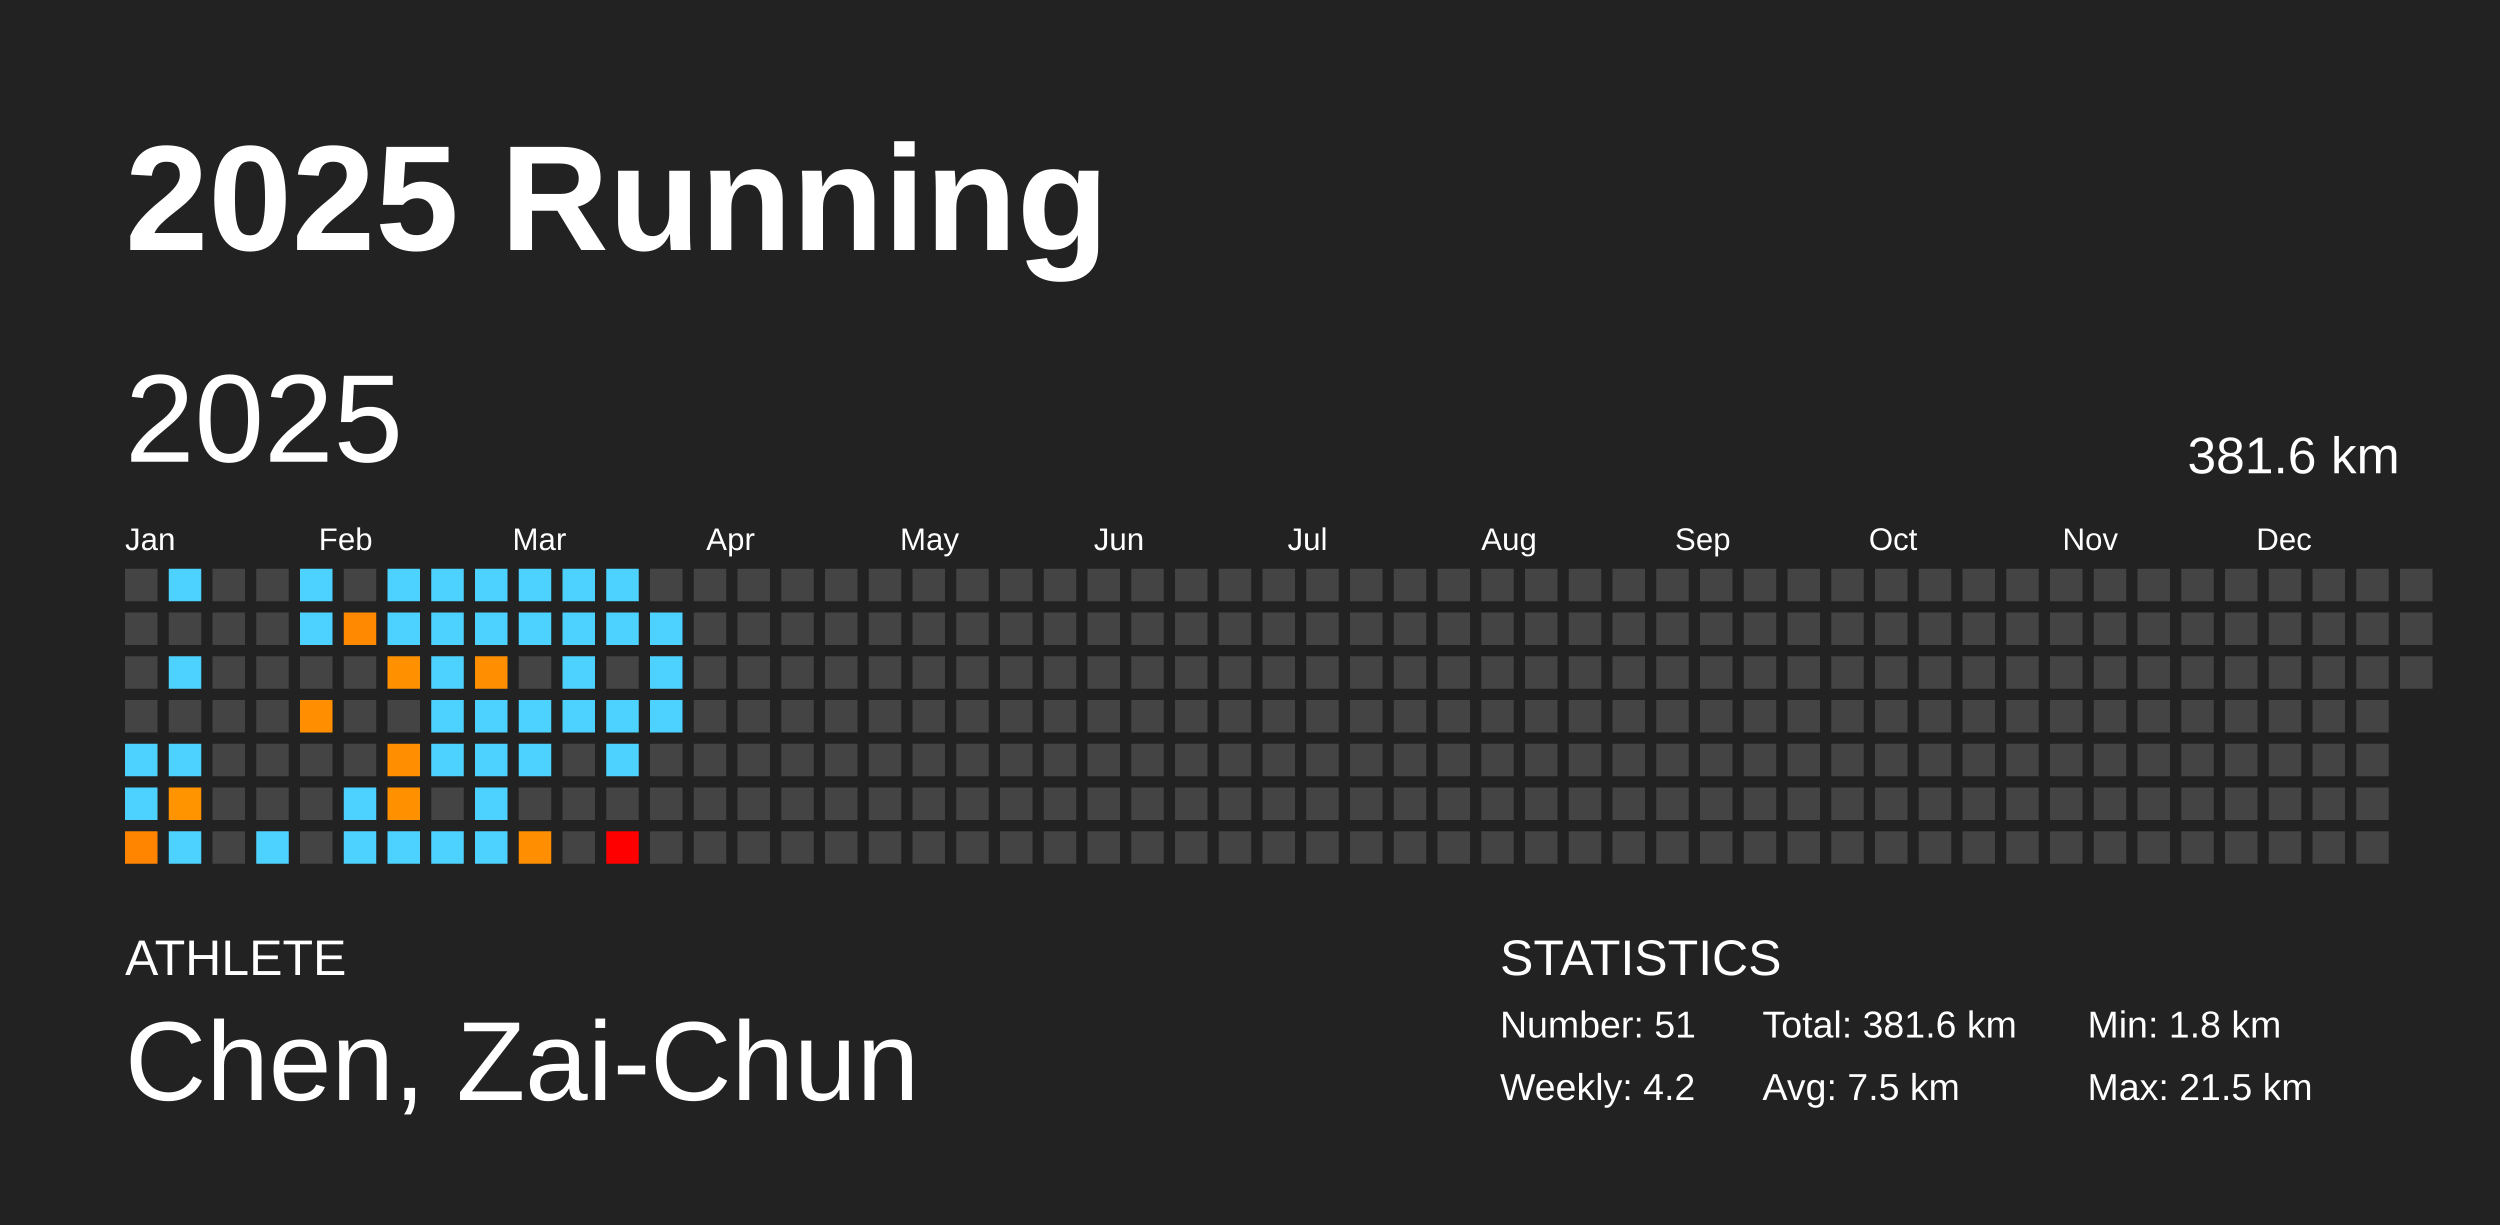
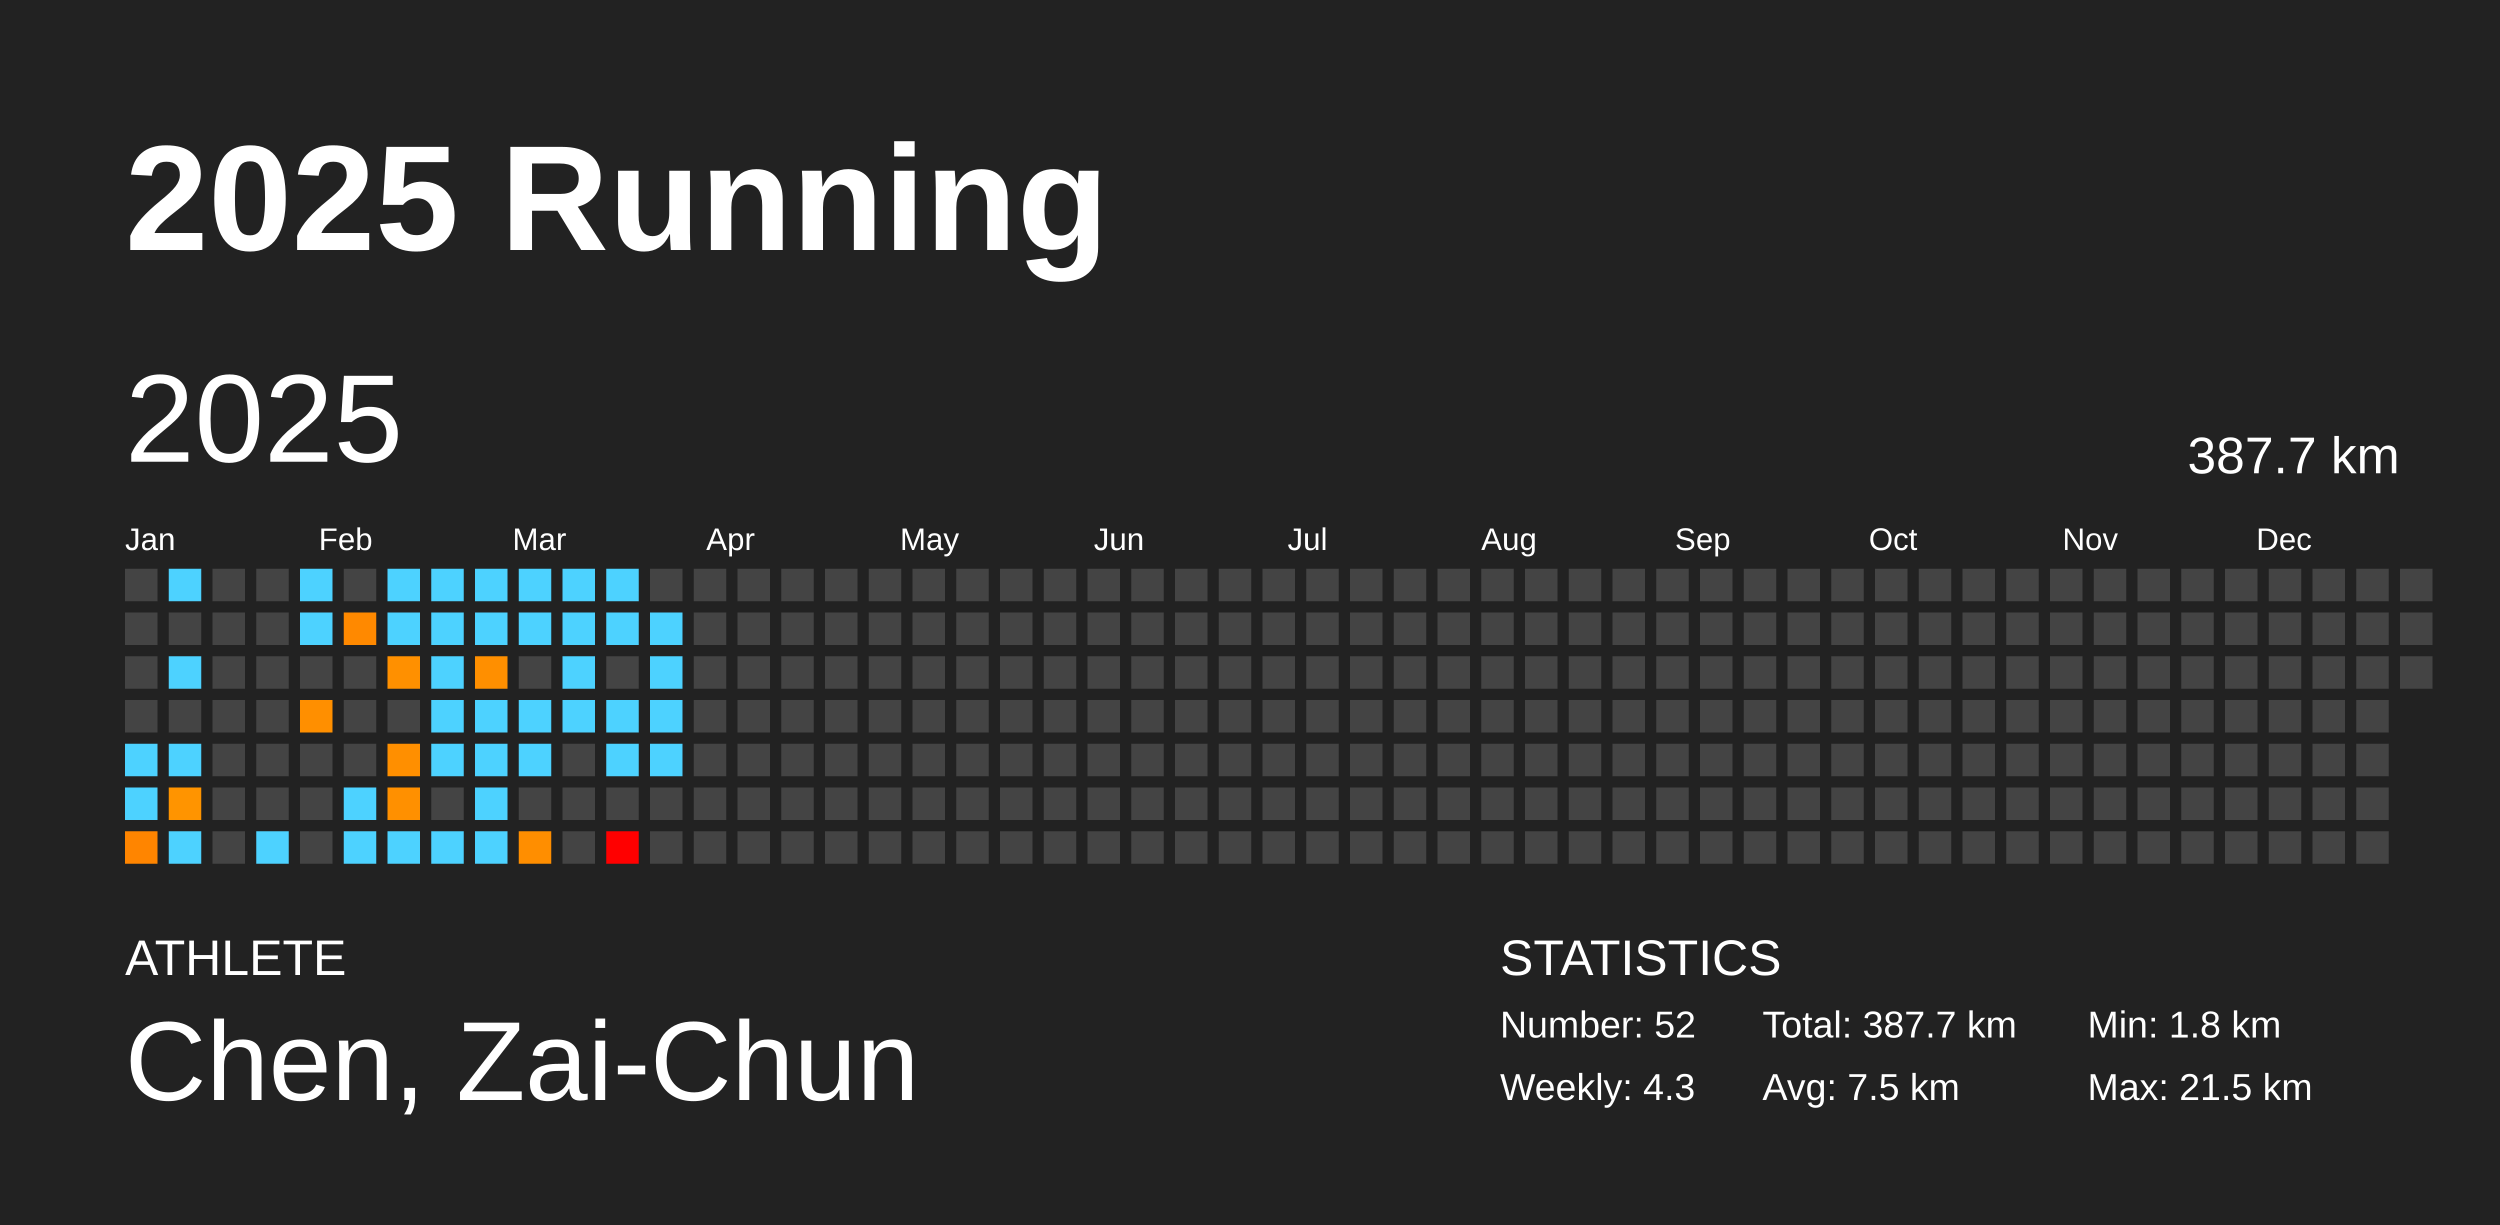
<svg xmlns="http://www.w3.org/2000/svg" baseProfile="full" height="98mm" version="1.1" viewBox="0,0,200,98" width="200mm">
  <defs />
  <rect fill="#222222" height="98" width="200" x="0" y="0" />
  <text fill="#FFFFFF" style="font-size:12px; font-family:Arial; font-weight:bold;" x="10" y="20">2025 Running</text>
  <text fill="#FFFFFF" style="font-size:4px; font-family:Arial" x="10" y="78">ATHLETE</text>
  <text fill="#FFFFFF" style="font-size:9px; font-family:Arial" x="10" y="88">Chen, Zai-Chun</text>
  <text fill="#FFFFFF" style="font-size:4px; font-family:Arial" x="120" y="78">STATISTICS</text>
-   <text fill="#FFFFFF" style="font-size:3px; font-family:Arial" x="120" y="83">Number: 51</text>
-   <text fill="#FFFFFF" style="font-size:3px; font-family:Arial" x="120" y="88">Weekly: 4.2</text>
-   <text fill="#FFFFFF" style="font-size:3px; font-family:Arial" x="141" y="83">Total: 381.6 km</text>
+   <text fill="#FFFFFF" style="font-size:3px; font-family:Arial" x="120" y="83">Number: 52</text>
+   <text fill="#FFFFFF" style="font-size:3px; font-family:Arial" x="120" y="88">Weekly: 4.3</text>
+   <text fill="#FFFFFF" style="font-size:3px; font-family:Arial" x="141" y="83">Total: 387.7 km</text>
  <text fill="#FFFFFF" style="font-size:3px; font-family:Arial" x="141" y="88">Avg: 7.5 km</text>
  <text fill="#FFFFFF" style="font-size:3px; font-family:Arial" x="167" y="83">Min: 1.8 km</text>
  <text fill="#FFFFFF" style="font-size:3px; font-family:Arial" x="167" y="88">Max: 21.5 km</text>
  <text dominant-baseline="hanging" fill="#FFFFFF" style="font-size:10.0px; font-family:Arial;" x="10" y="30">2025</text>
-   <text dominant-baseline="hanging" fill="#FFFFFF" style="font-size:4.125px; font-family:Arial;" x="175" y="35">381.6 km</text>
+   <text dominant-baseline="hanging" fill="#FFFFFF" style="font-size:4.125px; font-family:Arial;" x="175" y="35">387.7 km</text>
  <text fill="#FFFFFF" style="font-size:2.5px; font-family:Arial" x="10.0" y="44">Jan</text>
  <text fill="#FFFFFF" style="font-size:2.5px; font-family:Arial" x="25.5" y="44">Feb</text>
  <text fill="#FFFFFF" style="font-size:2.5px; font-family:Arial" x="41.0" y="44">Mar</text>
  <text fill="#FFFFFF" style="font-size:2.5px; font-family:Arial" x="56.5" y="44">Apr</text>
  <text fill="#FFFFFF" style="font-size:2.5px; font-family:Arial" x="72.0" y="44">May</text>
  <text fill="#FFFFFF" style="font-size:2.5px; font-family:Arial" x="87.5" y="44">Jun</text>
  <text fill="#FFFFFF" style="font-size:2.5px; font-family:Arial" x="103.0" y="44">Jul</text>
  <text fill="#FFFFFF" style="font-size:2.5px; font-family:Arial" x="118.5" y="44">Aug</text>
  <text fill="#FFFFFF" style="font-size:2.5px; font-family:Arial" x="134.0" y="44">Sep</text>
  <text fill="#FFFFFF" style="font-size:2.5px; font-family:Arial" x="149.5" y="44">Oct</text>
  <text fill="#FFFFFF" style="font-size:2.5px; font-family:Arial" x="165.0" y="44">Nov</text>
  <text fill="#FFFFFF" style="font-size:2.5px; font-family:Arial" x="180.5" y="44">Dec</text>
  <rect fill="#444444" height="2.6" width="2.6" x="10.0" y="45.5" />
  <rect fill="#444444" height="2.6" width="2.6" x="10.0" y="49.0" />
  <rect fill="#444444" height="2.6" width="2.6" x="10.0" y="52.5" />
  <rect fill="#444444" height="2.6" width="2.6" x="10.0" y="56.0" />
  <rect fill="#4dd2ff" height="2.6" width="2.6" x="10.0" y="59.5" />
  <rect fill="#4dd2ff" height="2.6" width="2.6" x="10.0" y="63.0" />
  <rect fill="#ff8500" height="2.6" width="2.6" x="10.0" y="66.5" />
  <rect fill="#4dd2ff" height="2.6" width="2.6" x="13.5" y="45.5" />
  <rect fill="#444444" height="2.6" width="2.6" x="13.5" y="49.0" />
  <rect fill="#4dd2ff" height="2.6" width="2.6" x="13.5" y="52.5" />
  <rect fill="#444444" height="2.6" width="2.6" x="13.5" y="56.0" />
  <rect fill="#4dd2ff" height="2.6" width="2.6" x="13.5" y="59.5" />
  <rect fill="#ff9400" height="2.6" width="2.6" x="13.5" y="63.0" />
  <rect fill="#4dd2ff" height="2.6" width="2.6" x="13.5" y="66.5" />
  <rect fill="#444444" height="2.6" width="2.6" x="17.0" y="45.5" />
  <rect fill="#444444" height="2.6" width="2.6" x="17.0" y="49.0" />
  <rect fill="#444444" height="2.6" width="2.6" x="17.0" y="52.5" />
  <rect fill="#444444" height="2.6" width="2.6" x="17.0" y="56.0" />
  <rect fill="#444444" height="2.6" width="2.6" x="17.0" y="59.5" />
  <rect fill="#444444" height="2.6" width="2.6" x="17.0" y="63.0" />
  <rect fill="#444444" height="2.6" width="2.6" x="17.0" y="66.5" />
  <rect fill="#444444" height="2.6" width="2.6" x="20.5" y="45.5" />
  <rect fill="#444444" height="2.6" width="2.6" x="20.5" y="49.0" />
  <rect fill="#444444" height="2.6" width="2.6" x="20.5" y="52.5" />
  <rect fill="#444444" height="2.6" width="2.6" x="20.5" y="56.0" />
  <rect fill="#444444" height="2.6" width="2.6" x="20.5" y="59.5" />
  <rect fill="#444444" height="2.6" width="2.6" x="20.5" y="63.0" />
  <rect fill="#4dd2ff" height="2.6" width="2.6" x="20.5" y="66.5" />
  <rect fill="#4dd2ff" height="2.6" width="2.6" x="24.0" y="45.5" />
  <rect fill="#4dd2ff" height="2.6" width="2.6" x="24.0" y="49.0" />
  <rect fill="#444444" height="2.6" width="2.6" x="24.0" y="52.5" />
  <rect fill="#ff8f00" height="2.6" width="2.6" x="24.0" y="56.0" />
  <rect fill="#444444" height="2.6" width="2.6" x="24.0" y="59.5" />
  <rect fill="#444444" height="2.6" width="2.6" x="24.0" y="63.0" />
  <rect fill="#444444" height="2.6" width="2.6" x="24.0" y="66.5" />
  <rect fill="#444444" height="2.6" width="2.6" x="27.5" y="45.5" />
  <rect fill="#ff8900" height="2.6" width="2.6" x="27.5" y="49.0" />
  <rect fill="#444444" height="2.6" width="2.6" x="27.5" y="52.5" />
  <rect fill="#444444" height="2.6" width="2.6" x="27.5" y="56.0" />
  <rect fill="#444444" height="2.6" width="2.6" x="27.5" y="59.5" />
  <rect fill="#4dd2ff" height="2.6" width="2.6" x="27.5" y="63.0" />
  <rect fill="#4dd2ff" height="2.6" width="2.6" x="27.5" y="66.5" />
  <rect fill="#4dd2ff" height="2.6" width="2.6" x="31.0" y="45.5" />
  <rect fill="#4dd2ff" height="2.6" width="2.6" x="31.0" y="49.0" />
  <rect fill="#ff9000" height="2.6" width="2.6" x="31.0" y="52.5" />
  <rect fill="#444444" height="2.6" width="2.6" x="31.0" y="56.0" />
  <rect fill="#ff8f00" height="2.6" width="2.6" x="31.0" y="59.5" />
  <rect fill="#ff9000" height="2.6" width="2.6" x="31.0" y="63.0" />
  <rect fill="#4dd2ff" height="2.6" width="2.6" x="31.0" y="66.5" />
  <rect fill="#4dd2ff" height="2.6" width="2.6" x="34.5" y="45.5" />
  <rect fill="#4dd2ff" height="2.6" width="2.6" x="34.5" y="49.0" />
  <rect fill="#4dd2ff" height="2.6" width="2.6" x="34.5" y="52.5" />
  <rect fill="#4dd2ff" height="2.6" width="2.6" x="34.5" y="56.0" />
  <rect fill="#4dd2ff" height="2.6" width="2.6" x="34.5" y="59.5" />
  <rect fill="#444444" height="2.6" width="2.6" x="34.5" y="63.0" />
  <rect fill="#4dd2ff" height="2.6" width="2.6" x="34.5" y="66.5" />
  <rect fill="#4dd2ff" height="2.6" width="2.6" x="38.0" y="45.5" />
  <rect fill="#4dd2ff" height="2.6" width="2.6" x="38.0" y="49.0" />
  <rect fill="#ff8f00" height="2.6" width="2.6" x="38.0" y="52.5" />
  <rect fill="#4dd2ff" height="2.6" width="2.6" x="38.0" y="56.0" />
  <rect fill="#4dd2ff" height="2.6" width="2.6" x="38.0" y="59.5" />
  <rect fill="#4dd2ff" height="2.6" width="2.6" x="38.0" y="63.0" />
  <rect fill="#4dd2ff" height="2.6" width="2.6" x="38.0" y="66.5" />
  <rect fill="#4dd2ff" height="2.6" width="2.6" x="41.5" y="45.5" />
  <rect fill="#4dd2ff" height="2.6" width="2.6" x="41.5" y="49.0" />
  <rect fill="#444444" height="2.6" width="2.6" x="41.5" y="52.5" />
  <rect fill="#4dd2ff" height="2.6" width="2.6" x="41.5" y="56.0" />
  <rect fill="#4dd2ff" height="2.6" width="2.6" x="41.5" y="59.5" />
  <rect fill="#444444" height="2.6" width="2.6" x="41.5" y="63.0" />
  <rect fill="#ff8e00" height="2.6" width="2.6" x="41.5" y="66.5" />
  <rect fill="#4dd2ff" height="2.6" width="2.6" x="45.0" y="45.5" />
  <rect fill="#4dd2ff" height="2.6" width="2.6" x="45.0" y="49.0" />
  <rect fill="#4dd2ff" height="2.6" width="2.6" x="45.0" y="52.5" />
  <rect fill="#4dd2ff" height="2.6" width="2.6" x="45.0" y="56.0" />
  <rect fill="#444444" height="2.6" width="2.6" x="45.0" y="59.5" />
  <rect fill="#444444" height="2.6" width="2.6" x="45.0" y="63.0" />
  <rect fill="#444444" height="2.6" width="2.6" x="45.0" y="66.5" />
  <rect fill="#4dd2ff" height="2.6" width="2.6" x="48.5" y="45.5" />
  <rect fill="#4dd2ff" height="2.6" width="2.6" x="48.5" y="49.0" />
  <rect fill="#444444" height="2.6" width="2.6" x="48.5" y="52.5" />
  <rect fill="#4dd2ff" height="2.6" width="2.6" x="48.5" y="56.0" />
  <rect fill="#4dd2ff" height="2.6" width="2.6" x="48.5" y="59.5" />
  <rect fill="#444444" height="2.6" width="2.6" x="48.5" y="63.0" />
  <rect fill="red" height="2.6" width="2.6" x="48.5" y="66.5" />
  <rect fill="#444444" height="2.6" width="2.6" x="52.0" y="45.5" />
  <rect fill="#4dd2ff" height="2.6" width="2.6" x="52.0" y="49.0" />
  <rect fill="#4dd2ff" height="2.6" width="2.6" x="52.0" y="52.5" />
  <rect fill="#4dd2ff" height="2.6" width="2.6" x="52.0" y="56.0" />
-   <rect fill="#444444" height="2.6" width="2.6" x="52.0" y="59.5" />
+   <rect fill="#4dd2ff" height="2.6" width="2.6" x="52.0" y="59.5" />
  <rect fill="#444444" height="2.6" width="2.6" x="52.0" y="63.0" />
  <rect fill="#444444" height="2.6" width="2.6" x="52.0" y="66.5" />
  <rect fill="#444444" height="2.6" width="2.6" x="55.5" y="45.5" />
  <rect fill="#444444" height="2.6" width="2.6" x="55.5" y="49.0" />
  <rect fill="#444444" height="2.6" width="2.6" x="55.5" y="52.5" />
  <rect fill="#444444" height="2.6" width="2.6" x="55.5" y="56.0" />
  <rect fill="#444444" height="2.6" width="2.6" x="55.5" y="59.5" />
  <rect fill="#444444" height="2.6" width="2.6" x="55.5" y="63.0" />
  <rect fill="#444444" height="2.6" width="2.6" x="55.5" y="66.5" />
  <rect fill="#444444" height="2.6" width="2.6" x="59.0" y="45.5" />
  <rect fill="#444444" height="2.6" width="2.6" x="59.0" y="49.0" />
  <rect fill="#444444" height="2.6" width="2.6" x="59.0" y="52.5" />
  <rect fill="#444444" height="2.6" width="2.6" x="59.0" y="56.0" />
  <rect fill="#444444" height="2.6" width="2.6" x="59.0" y="59.5" />
  <rect fill="#444444" height="2.6" width="2.6" x="59.0" y="63.0" />
  <rect fill="#444444" height="2.6" width="2.6" x="59.0" y="66.5" />
  <rect fill="#444444" height="2.6" width="2.6" x="62.5" y="45.5" />
  <rect fill="#444444" height="2.6" width="2.6" x="62.5" y="49.0" />
  <rect fill="#444444" height="2.6" width="2.6" x="62.5" y="52.5" />
  <rect fill="#444444" height="2.6" width="2.6" x="62.5" y="56.0" />
  <rect fill="#444444" height="2.6" width="2.6" x="62.5" y="59.5" />
  <rect fill="#444444" height="2.6" width="2.6" x="62.5" y="63.0" />
  <rect fill="#444444" height="2.6" width="2.6" x="62.5" y="66.5" />
  <rect fill="#444444" height="2.6" width="2.6" x="66.0" y="45.5" />
  <rect fill="#444444" height="2.6" width="2.6" x="66.0" y="49.0" />
  <rect fill="#444444" height="2.6" width="2.6" x="66.0" y="52.5" />
  <rect fill="#444444" height="2.6" width="2.6" x="66.0" y="56.0" />
  <rect fill="#444444" height="2.6" width="2.6" x="66.0" y="59.5" />
  <rect fill="#444444" height="2.6" width="2.6" x="66.0" y="63.0" />
  <rect fill="#444444" height="2.6" width="2.6" x="66.0" y="66.5" />
  <rect fill="#444444" height="2.6" width="2.6" x="69.5" y="45.5" />
  <rect fill="#444444" height="2.6" width="2.6" x="69.5" y="49.0" />
  <rect fill="#444444" height="2.6" width="2.6" x="69.5" y="52.5" />
  <rect fill="#444444" height="2.6" width="2.6" x="69.5" y="56.0" />
  <rect fill="#444444" height="2.6" width="2.6" x="69.5" y="59.5" />
  <rect fill="#444444" height="2.6" width="2.6" x="69.5" y="63.0" />
  <rect fill="#444444" height="2.6" width="2.6" x="69.5" y="66.5" />
  <rect fill="#444444" height="2.6" width="2.6" x="73.0" y="45.5" />
  <rect fill="#444444" height="2.6" width="2.6" x="73.0" y="49.0" />
  <rect fill="#444444" height="2.6" width="2.6" x="73.0" y="52.5" />
  <rect fill="#444444" height="2.6" width="2.6" x="73.0" y="56.0" />
  <rect fill="#444444" height="2.6" width="2.6" x="73.0" y="59.5" />
  <rect fill="#444444" height="2.6" width="2.6" x="73.0" y="63.0" />
  <rect fill="#444444" height="2.6" width="2.6" x="73.0" y="66.5" />
  <rect fill="#444444" height="2.6" width="2.6" x="76.5" y="45.5" />
  <rect fill="#444444" height="2.6" width="2.6" x="76.5" y="49.0" />
  <rect fill="#444444" height="2.6" width="2.6" x="76.5" y="52.5" />
  <rect fill="#444444" height="2.6" width="2.6" x="76.5" y="56.0" />
  <rect fill="#444444" height="2.6" width="2.6" x="76.5" y="59.5" />
  <rect fill="#444444" height="2.6" width="2.6" x="76.5" y="63.0" />
  <rect fill="#444444" height="2.6" width="2.6" x="76.5" y="66.5" />
  <rect fill="#444444" height="2.6" width="2.6" x="80.0" y="45.5" />
  <rect fill="#444444" height="2.6" width="2.6" x="80.0" y="49.0" />
  <rect fill="#444444" height="2.6" width="2.6" x="80.0" y="52.5" />
  <rect fill="#444444" height="2.6" width="2.6" x="80.0" y="56.0" />
  <rect fill="#444444" height="2.6" width="2.6" x="80.0" y="59.5" />
  <rect fill="#444444" height="2.6" width="2.6" x="80.0" y="63.0" />
  <rect fill="#444444" height="2.6" width="2.6" x="80.0" y="66.5" />
  <rect fill="#444444" height="2.6" width="2.6" x="83.5" y="45.5" />
  <rect fill="#444444" height="2.6" width="2.6" x="83.5" y="49.0" />
  <rect fill="#444444" height="2.6" width="2.6" x="83.5" y="52.5" />
  <rect fill="#444444" height="2.6" width="2.6" x="83.5" y="56.0" />
  <rect fill="#444444" height="2.6" width="2.6" x="83.5" y="59.5" />
  <rect fill="#444444" height="2.6" width="2.6" x="83.5" y="63.0" />
  <rect fill="#444444" height="2.6" width="2.6" x="83.5" y="66.5" />
  <rect fill="#444444" height="2.6" width="2.6" x="87.0" y="45.5" />
  <rect fill="#444444" height="2.6" width="2.6" x="87.0" y="49.0" />
  <rect fill="#444444" height="2.6" width="2.6" x="87.0" y="52.5" />
  <rect fill="#444444" height="2.6" width="2.6" x="87.0" y="56.0" />
  <rect fill="#444444" height="2.6" width="2.6" x="87.0" y="59.5" />
  <rect fill="#444444" height="2.6" width="2.6" x="87.0" y="63.0" />
  <rect fill="#444444" height="2.6" width="2.6" x="87.0" y="66.5" />
  <rect fill="#444444" height="2.6" width="2.6" x="90.5" y="45.5" />
  <rect fill="#444444" height="2.6" width="2.6" x="90.5" y="49.0" />
  <rect fill="#444444" height="2.6" width="2.6" x="90.5" y="52.5" />
  <rect fill="#444444" height="2.6" width="2.6" x="90.5" y="56.0" />
  <rect fill="#444444" height="2.6" width="2.6" x="90.5" y="59.5" />
  <rect fill="#444444" height="2.6" width="2.6" x="90.5" y="63.0" />
  <rect fill="#444444" height="2.6" width="2.6" x="90.5" y="66.5" />
  <rect fill="#444444" height="2.6" width="2.6" x="94.0" y="45.5" />
  <rect fill="#444444" height="2.6" width="2.6" x="94.0" y="49.0" />
  <rect fill="#444444" height="2.6" width="2.6" x="94.0" y="52.5" />
  <rect fill="#444444" height="2.6" width="2.6" x="94.0" y="56.0" />
  <rect fill="#444444" height="2.6" width="2.6" x="94.0" y="59.5" />
  <rect fill="#444444" height="2.6" width="2.6" x="94.0" y="63.0" />
  <rect fill="#444444" height="2.6" width="2.6" x="94.0" y="66.5" />
  <rect fill="#444444" height="2.6" width="2.6" x="97.5" y="45.5" />
  <rect fill="#444444" height="2.6" width="2.6" x="97.5" y="49.0" />
  <rect fill="#444444" height="2.6" width="2.6" x="97.5" y="52.5" />
  <rect fill="#444444" height="2.6" width="2.6" x="97.5" y="56.0" />
  <rect fill="#444444" height="2.6" width="2.6" x="97.5" y="59.5" />
  <rect fill="#444444" height="2.6" width="2.6" x="97.5" y="63.0" />
  <rect fill="#444444" height="2.6" width="2.6" x="97.5" y="66.5" />
  <rect fill="#444444" height="2.6" width="2.6" x="101.0" y="45.5" />
  <rect fill="#444444" height="2.6" width="2.6" x="101.0" y="49.0" />
  <rect fill="#444444" height="2.6" width="2.6" x="101.0" y="52.5" />
  <rect fill="#444444" height="2.6" width="2.6" x="101.0" y="56.0" />
  <rect fill="#444444" height="2.6" width="2.6" x="101.0" y="59.5" />
  <rect fill="#444444" height="2.6" width="2.6" x="101.0" y="63.0" />
  <rect fill="#444444" height="2.6" width="2.6" x="101.0" y="66.5" />
  <rect fill="#444444" height="2.6" width="2.6" x="104.5" y="45.5" />
  <rect fill="#444444" height="2.6" width="2.6" x="104.5" y="49.0" />
  <rect fill="#444444" height="2.6" width="2.6" x="104.5" y="52.5" />
  <rect fill="#444444" height="2.6" width="2.6" x="104.5" y="56.0" />
  <rect fill="#444444" height="2.6" width="2.6" x="104.5" y="59.5" />
  <rect fill="#444444" height="2.6" width="2.6" x="104.5" y="63.0" />
  <rect fill="#444444" height="2.6" width="2.6" x="104.5" y="66.5" />
  <rect fill="#444444" height="2.6" width="2.6" x="108.0" y="45.5" />
  <rect fill="#444444" height="2.6" width="2.6" x="108.0" y="49.0" />
  <rect fill="#444444" height="2.6" width="2.6" x="108.0" y="52.5" />
  <rect fill="#444444" height="2.6" width="2.6" x="108.0" y="56.0" />
  <rect fill="#444444" height="2.6" width="2.6" x="108.0" y="59.5" />
  <rect fill="#444444" height="2.6" width="2.6" x="108.0" y="63.0" />
  <rect fill="#444444" height="2.6" width="2.6" x="108.0" y="66.5" />
  <rect fill="#444444" height="2.6" width="2.6" x="111.5" y="45.5" />
  <rect fill="#444444" height="2.6" width="2.6" x="111.5" y="49.0" />
  <rect fill="#444444" height="2.6" width="2.6" x="111.5" y="52.5" />
  <rect fill="#444444" height="2.6" width="2.6" x="111.5" y="56.0" />
  <rect fill="#444444" height="2.6" width="2.6" x="111.5" y="59.5" />
  <rect fill="#444444" height="2.6" width="2.6" x="111.5" y="63.0" />
  <rect fill="#444444" height="2.6" width="2.6" x="111.5" y="66.5" />
  <rect fill="#444444" height="2.6" width="2.6" x="115.0" y="45.5" />
  <rect fill="#444444" height="2.6" width="2.6" x="115.0" y="49.0" />
  <rect fill="#444444" height="2.6" width="2.6" x="115.0" y="52.5" />
  <rect fill="#444444" height="2.6" width="2.6" x="115.0" y="56.0" />
  <rect fill="#444444" height="2.6" width="2.6" x="115.0" y="59.5" />
  <rect fill="#444444" height="2.6" width="2.6" x="115.0" y="63.0" />
  <rect fill="#444444" height="2.6" width="2.6" x="115.0" y="66.5" />
  <rect fill="#444444" height="2.6" width="2.6" x="118.5" y="45.5" />
  <rect fill="#444444" height="2.6" width="2.6" x="118.5" y="49.0" />
  <rect fill="#444444" height="2.6" width="2.6" x="118.5" y="52.5" />
  <rect fill="#444444" height="2.6" width="2.6" x="118.5" y="56.0" />
  <rect fill="#444444" height="2.6" width="2.6" x="118.5" y="59.5" />
  <rect fill="#444444" height="2.6" width="2.6" x="118.5" y="63.0" />
  <rect fill="#444444" height="2.6" width="2.6" x="118.5" y="66.5" />
  <rect fill="#444444" height="2.6" width="2.6" x="122.0" y="45.5" />
  <rect fill="#444444" height="2.6" width="2.6" x="122.0" y="49.0" />
  <rect fill="#444444" height="2.6" width="2.6" x="122.0" y="52.5" />
  <rect fill="#444444" height="2.6" width="2.6" x="122.0" y="56.0" />
  <rect fill="#444444" height="2.6" width="2.6" x="122.0" y="59.5" />
  <rect fill="#444444" height="2.6" width="2.6" x="122.0" y="63.0" />
  <rect fill="#444444" height="2.6" width="2.6" x="122.0" y="66.5" />
  <rect fill="#444444" height="2.6" width="2.6" x="125.5" y="45.5" />
  <rect fill="#444444" height="2.6" width="2.6" x="125.5" y="49.0" />
  <rect fill="#444444" height="2.6" width="2.6" x="125.5" y="52.5" />
  <rect fill="#444444" height="2.6" width="2.6" x="125.5" y="56.0" />
  <rect fill="#444444" height="2.6" width="2.6" x="125.5" y="59.5" />
  <rect fill="#444444" height="2.6" width="2.6" x="125.5" y="63.0" />
  <rect fill="#444444" height="2.6" width="2.6" x="125.5" y="66.5" />
  <rect fill="#444444" height="2.6" width="2.6" x="129.0" y="45.5" />
  <rect fill="#444444" height="2.6" width="2.6" x="129.0" y="49.0" />
  <rect fill="#444444" height="2.6" width="2.6" x="129.0" y="52.5" />
  <rect fill="#444444" height="2.6" width="2.6" x="129.0" y="56.0" />
  <rect fill="#444444" height="2.6" width="2.6" x="129.0" y="59.5" />
  <rect fill="#444444" height="2.6" width="2.6" x="129.0" y="63.0" />
  <rect fill="#444444" height="2.6" width="2.6" x="129.0" y="66.5" />
  <rect fill="#444444" height="2.6" width="2.6" x="132.5" y="45.5" />
  <rect fill="#444444" height="2.6" width="2.6" x="132.5" y="49.0" />
  <rect fill="#444444" height="2.6" width="2.6" x="132.5" y="52.5" />
  <rect fill="#444444" height="2.6" width="2.6" x="132.5" y="56.0" />
  <rect fill="#444444" height="2.6" width="2.6" x="132.5" y="59.5" />
  <rect fill="#444444" height="2.6" width="2.6" x="132.5" y="63.0" />
  <rect fill="#444444" height="2.6" width="2.6" x="132.5" y="66.5" />
  <rect fill="#444444" height="2.6" width="2.6" x="136.0" y="45.5" />
  <rect fill="#444444" height="2.6" width="2.6" x="136.0" y="49.0" />
  <rect fill="#444444" height="2.6" width="2.6" x="136.0" y="52.5" />
  <rect fill="#444444" height="2.6" width="2.6" x="136.0" y="56.0" />
  <rect fill="#444444" height="2.6" width="2.6" x="136.0" y="59.5" />
  <rect fill="#444444" height="2.6" width="2.6" x="136.0" y="63.0" />
  <rect fill="#444444" height="2.6" width="2.6" x="136.0" y="66.5" />
  <rect fill="#444444" height="2.6" width="2.6" x="139.5" y="45.5" />
  <rect fill="#444444" height="2.6" width="2.6" x="139.5" y="49.0" />
  <rect fill="#444444" height="2.6" width="2.6" x="139.5" y="52.5" />
  <rect fill="#444444" height="2.6" width="2.6" x="139.5" y="56.0" />
  <rect fill="#444444" height="2.6" width="2.6" x="139.5" y="59.5" />
  <rect fill="#444444" height="2.6" width="2.6" x="139.5" y="63.0" />
  <rect fill="#444444" height="2.6" width="2.6" x="139.5" y="66.5" />
  <rect fill="#444444" height="2.6" width="2.6" x="143.0" y="45.5" />
  <rect fill="#444444" height="2.6" width="2.6" x="143.0" y="49.0" />
  <rect fill="#444444" height="2.6" width="2.6" x="143.0" y="52.5" />
  <rect fill="#444444" height="2.6" width="2.6" x="143.0" y="56.0" />
  <rect fill="#444444" height="2.6" width="2.6" x="143.0" y="59.5" />
  <rect fill="#444444" height="2.6" width="2.6" x="143.0" y="63.0" />
  <rect fill="#444444" height="2.6" width="2.6" x="143.0" y="66.5" />
  <rect fill="#444444" height="2.6" width="2.6" x="146.5" y="45.5" />
  <rect fill="#444444" height="2.6" width="2.6" x="146.5" y="49.0" />
  <rect fill="#444444" height="2.6" width="2.6" x="146.5" y="52.5" />
  <rect fill="#444444" height="2.6" width="2.6" x="146.5" y="56.0" />
  <rect fill="#444444" height="2.6" width="2.6" x="146.5" y="59.5" />
  <rect fill="#444444" height="2.6" width="2.6" x="146.5" y="63.0" />
  <rect fill="#444444" height="2.6" width="2.6" x="146.5" y="66.5" />
  <rect fill="#444444" height="2.6" width="2.6" x="150.0" y="45.5" />
  <rect fill="#444444" height="2.6" width="2.6" x="150.0" y="49.0" />
  <rect fill="#444444" height="2.6" width="2.6" x="150.0" y="52.5" />
  <rect fill="#444444" height="2.6" width="2.6" x="150.0" y="56.0" />
  <rect fill="#444444" height="2.6" width="2.6" x="150.0" y="59.5" />
  <rect fill="#444444" height="2.6" width="2.6" x="150.0" y="63.0" />
  <rect fill="#444444" height="2.6" width="2.6" x="150.0" y="66.5" />
  <rect fill="#444444" height="2.6" width="2.6" x="153.5" y="45.5" />
  <rect fill="#444444" height="2.6" width="2.6" x="153.5" y="49.0" />
  <rect fill="#444444" height="2.6" width="2.6" x="153.5" y="52.5" />
  <rect fill="#444444" height="2.6" width="2.6" x="153.5" y="56.0" />
  <rect fill="#444444" height="2.6" width="2.6" x="153.5" y="59.5" />
  <rect fill="#444444" height="2.6" width="2.6" x="153.5" y="63.0" />
  <rect fill="#444444" height="2.6" width="2.6" x="153.5" y="66.5" />
  <rect fill="#444444" height="2.6" width="2.6" x="157.0" y="45.5" />
  <rect fill="#444444" height="2.6" width="2.6" x="157.0" y="49.0" />
  <rect fill="#444444" height="2.6" width="2.6" x="157.0" y="52.5" />
  <rect fill="#444444" height="2.6" width="2.6" x="157.0" y="56.0" />
  <rect fill="#444444" height="2.6" width="2.6" x="157.0" y="59.5" />
  <rect fill="#444444" height="2.6" width="2.6" x="157.0" y="63.0" />
  <rect fill="#444444" height="2.6" width="2.6" x="157.0" y="66.5" />
  <rect fill="#444444" height="2.6" width="2.6" x="160.5" y="45.5" />
  <rect fill="#444444" height="2.6" width="2.6" x="160.5" y="49.0" />
  <rect fill="#444444" height="2.6" width="2.6" x="160.5" y="52.5" />
  <rect fill="#444444" height="2.6" width="2.6" x="160.5" y="56.0" />
  <rect fill="#444444" height="2.6" width="2.6" x="160.5" y="59.5" />
  <rect fill="#444444" height="2.6" width="2.6" x="160.5" y="63.0" />
  <rect fill="#444444" height="2.6" width="2.6" x="160.5" y="66.5" />
  <rect fill="#444444" height="2.6" width="2.6" x="164.0" y="45.5" />
  <rect fill="#444444" height="2.6" width="2.6" x="164.0" y="49.0" />
  <rect fill="#444444" height="2.6" width="2.6" x="164.0" y="52.5" />
  <rect fill="#444444" height="2.6" width="2.6" x="164.0" y="56.0" />
  <rect fill="#444444" height="2.6" width="2.6" x="164.0" y="59.5" />
  <rect fill="#444444" height="2.6" width="2.6" x="164.0" y="63.0" />
  <rect fill="#444444" height="2.6" width="2.6" x="164.0" y="66.5" />
  <rect fill="#444444" height="2.6" width="2.6" x="167.5" y="45.5" />
  <rect fill="#444444" height="2.6" width="2.6" x="167.5" y="49.0" />
  <rect fill="#444444" height="2.6" width="2.6" x="167.5" y="52.5" />
  <rect fill="#444444" height="2.6" width="2.6" x="167.5" y="56.0" />
  <rect fill="#444444" height="2.6" width="2.6" x="167.5" y="59.5" />
  <rect fill="#444444" height="2.6" width="2.6" x="167.5" y="63.0" />
  <rect fill="#444444" height="2.6" width="2.6" x="167.5" y="66.5" />
  <rect fill="#444444" height="2.6" width="2.6" x="171.0" y="45.5" />
  <rect fill="#444444" height="2.6" width="2.6" x="171.0" y="49.0" />
  <rect fill="#444444" height="2.6" width="2.6" x="171.0" y="52.5" />
  <rect fill="#444444" height="2.6" width="2.6" x="171.0" y="56.0" />
  <rect fill="#444444" height="2.6" width="2.6" x="171.0" y="59.5" />
  <rect fill="#444444" height="2.6" width="2.6" x="171.0" y="63.0" />
  <rect fill="#444444" height="2.6" width="2.6" x="171.0" y="66.5" />
  <rect fill="#444444" height="2.6" width="2.6" x="174.5" y="45.5" />
  <rect fill="#444444" height="2.6" width="2.6" x="174.5" y="49.0" />
  <rect fill="#444444" height="2.6" width="2.6" x="174.5" y="52.5" />
  <rect fill="#444444" height="2.6" width="2.6" x="174.5" y="56.0" />
  <rect fill="#444444" height="2.6" width="2.6" x="174.5" y="59.5" />
  <rect fill="#444444" height="2.6" width="2.6" x="174.5" y="63.0" />
  <rect fill="#444444" height="2.6" width="2.6" x="174.5" y="66.5" />
  <rect fill="#444444" height="2.6" width="2.6" x="178.0" y="45.5" />
  <rect fill="#444444" height="2.6" width="2.6" x="178.0" y="49.0" />
  <rect fill="#444444" height="2.6" width="2.6" x="178.0" y="52.5" />
  <rect fill="#444444" height="2.6" width="2.6" x="178.0" y="56.0" />
  <rect fill="#444444" height="2.6" width="2.6" x="178.0" y="59.5" />
  <rect fill="#444444" height="2.6" width="2.6" x="178.0" y="63.0" />
  <rect fill="#444444" height="2.6" width="2.6" x="178.0" y="66.5" />
  <rect fill="#444444" height="2.6" width="2.6" x="181.5" y="45.5" />
  <rect fill="#444444" height="2.6" width="2.6" x="181.5" y="49.0" />
  <rect fill="#444444" height="2.6" width="2.6" x="181.5" y="52.5" />
  <rect fill="#444444" height="2.6" width="2.6" x="181.5" y="56.0" />
  <rect fill="#444444" height="2.6" width="2.6" x="181.5" y="59.5" />
  <rect fill="#444444" height="2.6" width="2.6" x="181.5" y="63.0" />
  <rect fill="#444444" height="2.6" width="2.6" x="181.5" y="66.5" />
  <rect fill="#444444" height="2.6" width="2.6" x="185.0" y="45.5" />
  <rect fill="#444444" height="2.6" width="2.6" x="185.0" y="49.0" />
  <rect fill="#444444" height="2.6" width="2.6" x="185.0" y="52.5" />
  <rect fill="#444444" height="2.6" width="2.6" x="185.0" y="56.0" />
  <rect fill="#444444" height="2.6" width="2.6" x="185.0" y="59.5" />
  <rect fill="#444444" height="2.6" width="2.6" x="185.0" y="63.0" />
  <rect fill="#444444" height="2.6" width="2.6" x="185.0" y="66.5" />
  <rect fill="#444444" height="2.6" width="2.6" x="188.5" y="45.5" />
  <rect fill="#444444" height="2.6" width="2.6" x="188.5" y="49.0" />
  <rect fill="#444444" height="2.6" width="2.6" x="188.5" y="52.5" />
  <rect fill="#444444" height="2.6" width="2.6" x="188.5" y="56.0" />
  <rect fill="#444444" height="2.6" width="2.6" x="188.5" y="59.5" />
  <rect fill="#444444" height="2.6" width="2.6" x="188.5" y="63.0" />
  <rect fill="#444444" height="2.6" width="2.6" x="188.5" y="66.5" />
  <rect fill="#444444" height="2.6" width="2.6" x="192.0" y="45.5" />
  <rect fill="#444444" height="2.6" width="2.6" x="192.0" y="49.0" />
  <rect fill="#444444" height="2.6" width="2.6" x="192.0" y="52.5" />
</svg>
